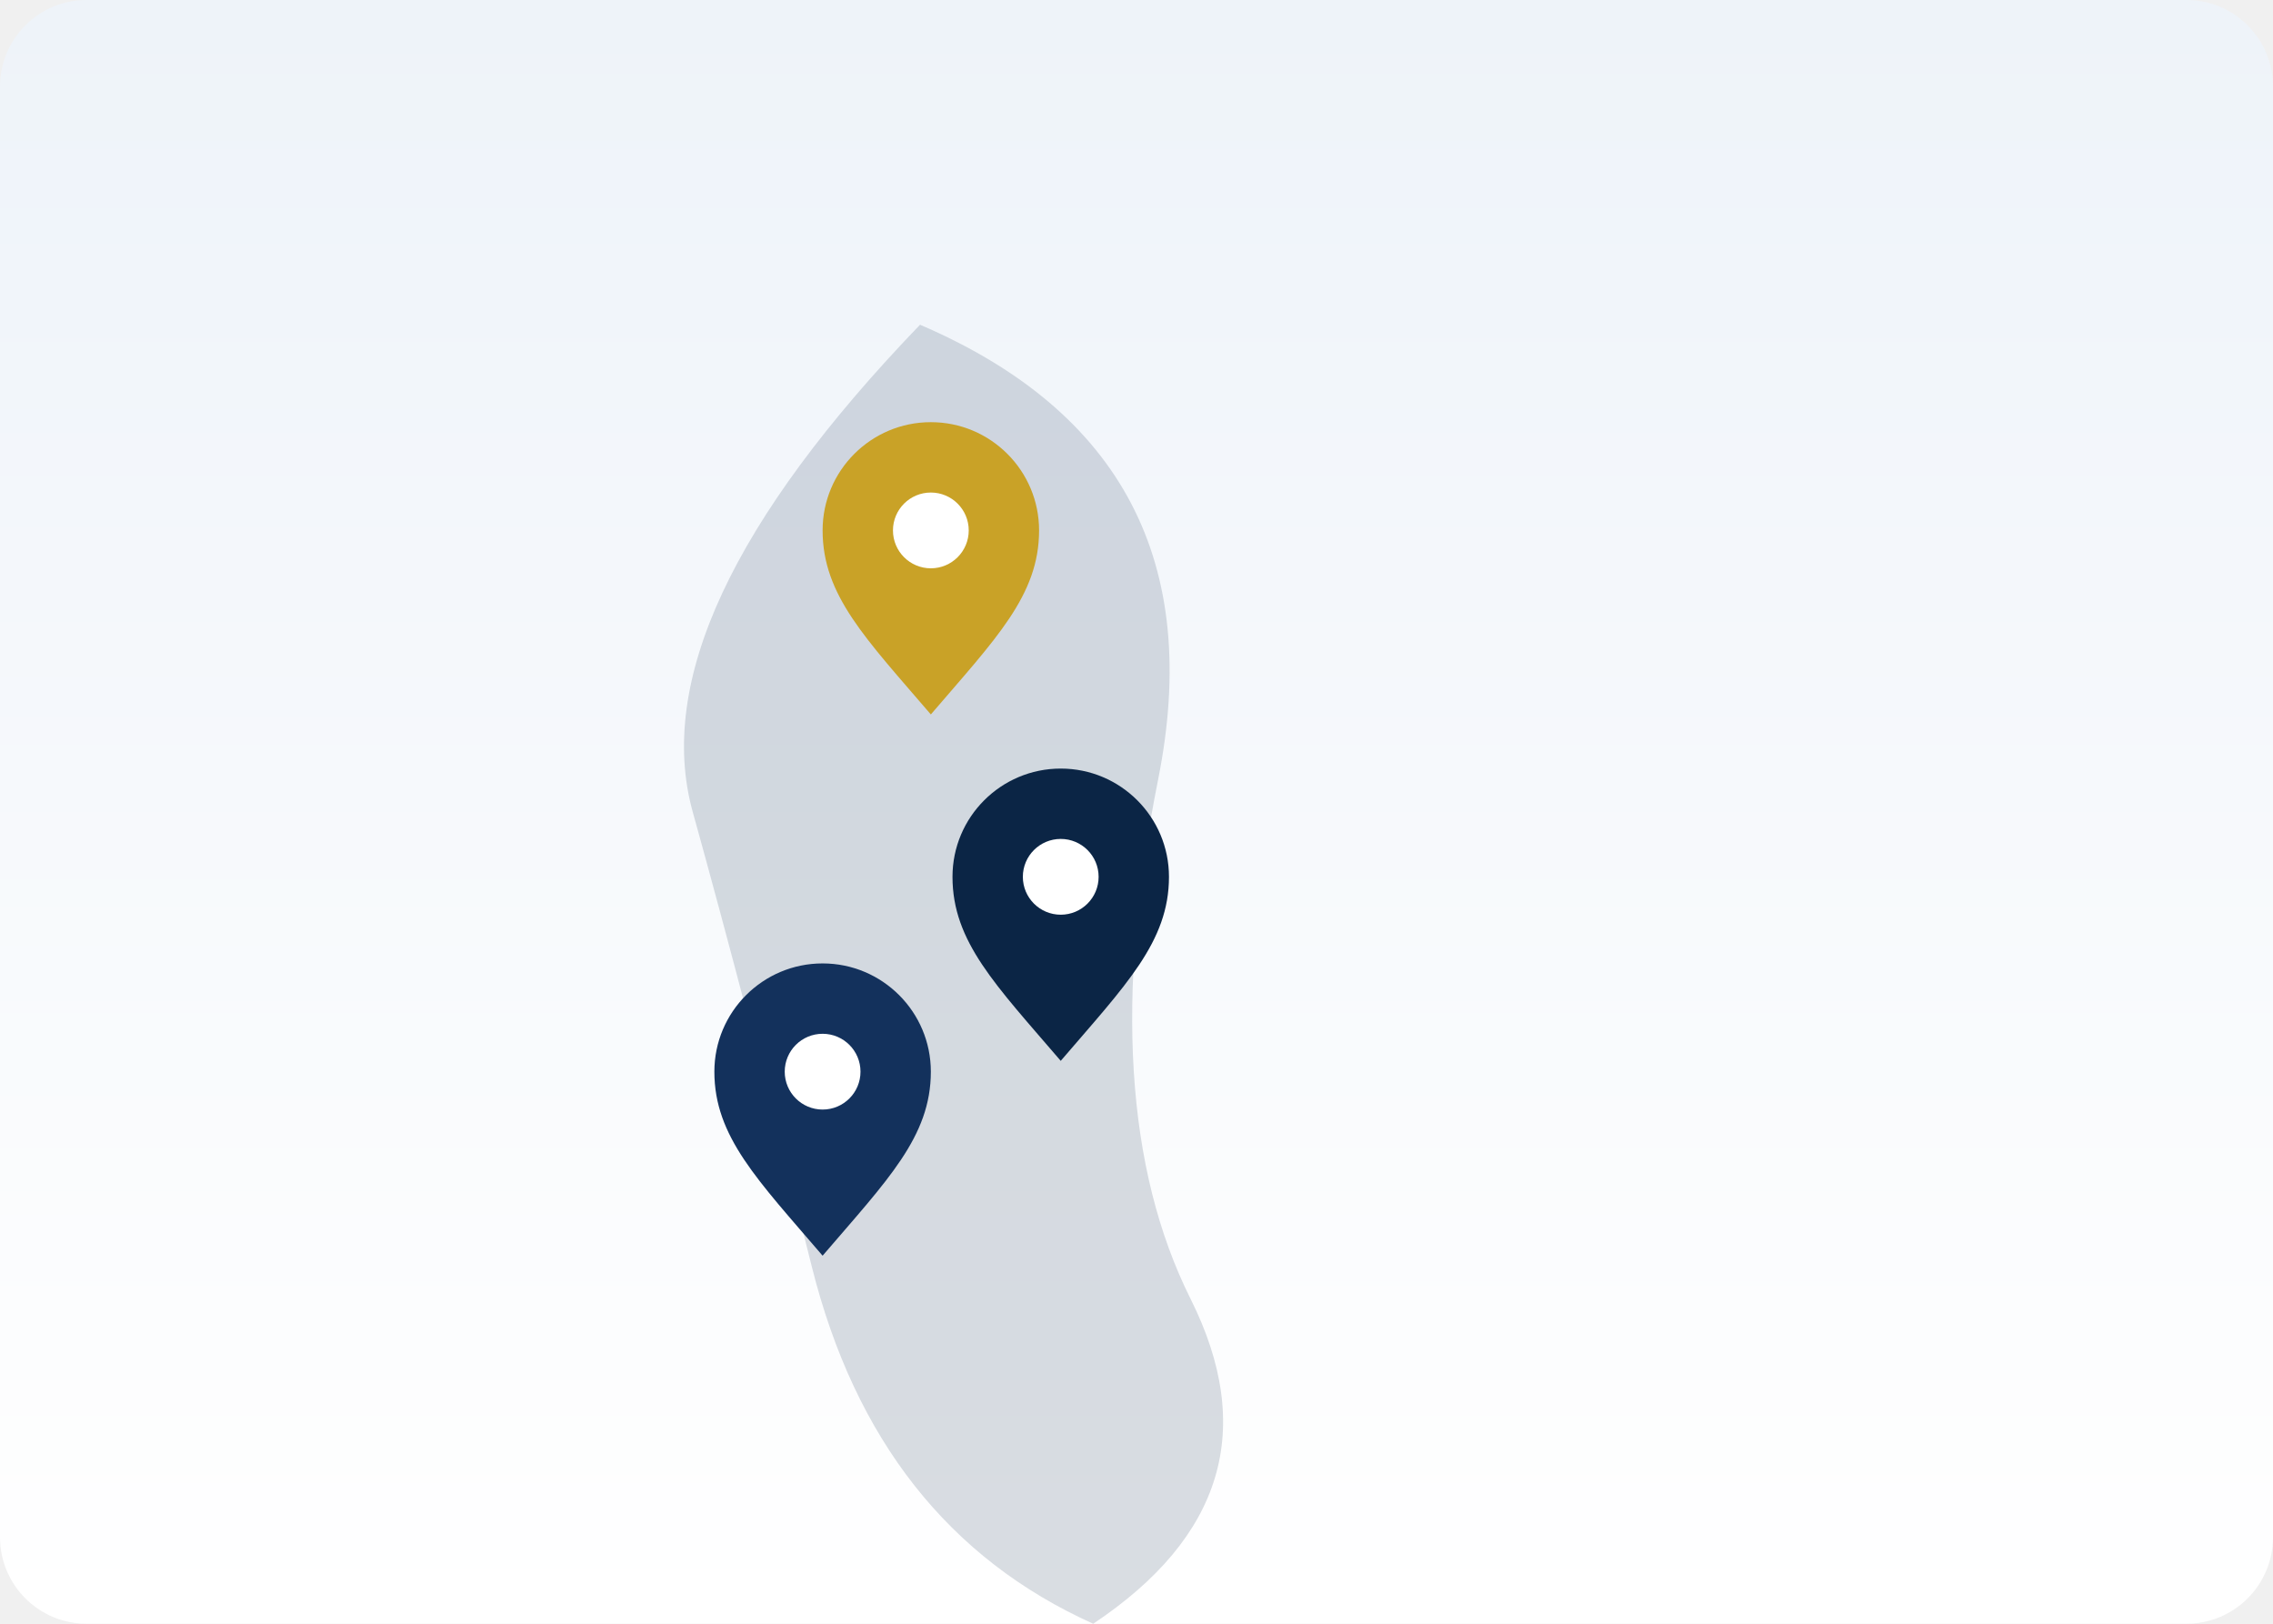
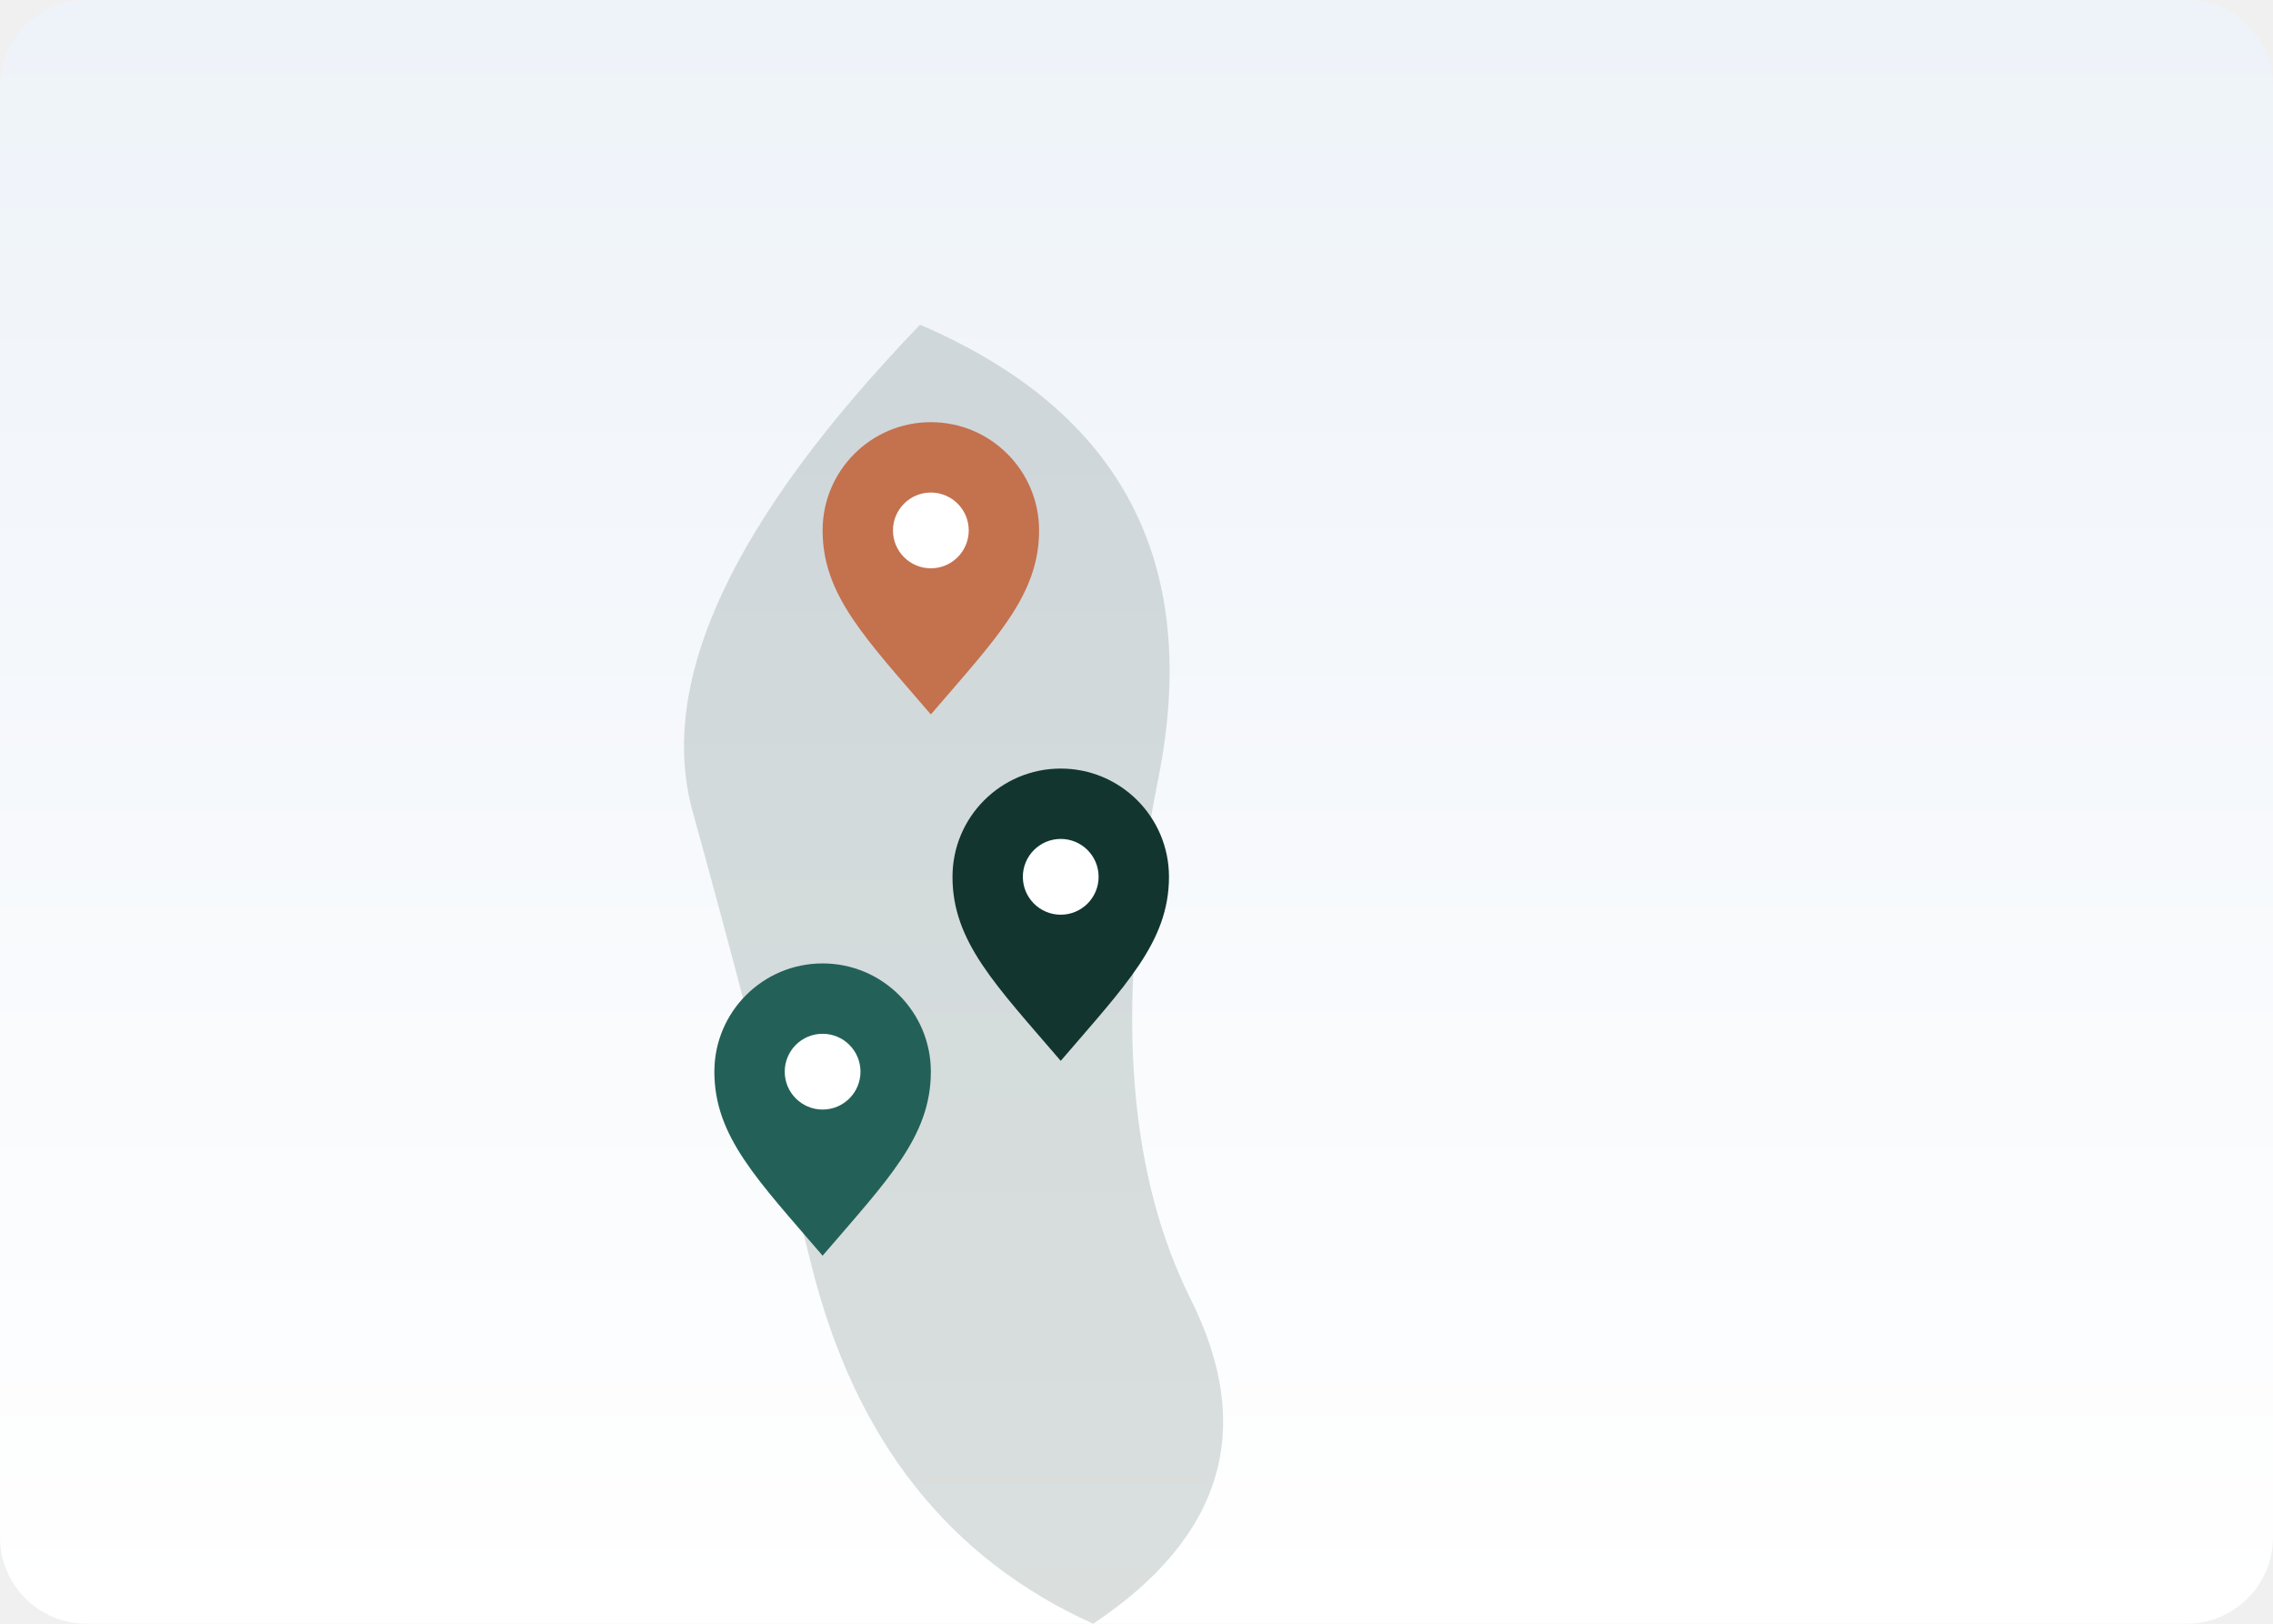
<svg xmlns="http://www.w3.org/2000/svg" viewBox="0 0 420 300" width="420" height="300" role="img">
  <defs>
    <linearGradient id="cielo" x1="0" y1="0" x2="0" y2="1">
      <stop offset="0%" stop-color="#EEF3F9" />
      <stop offset="100%" stop-color="#FFFFFF" />
    </linearGradient>
    <linearGradient id="calido" x1="0" y1="0" x2="1" y2="1">
-       <stop offset="0%" stop-color="#E8C766" />
-       <stop offset="100%" stop-color="#C9A227" />
+       <stop offset="0%" stop-color="#DFA98F" />
+       <stop offset="100%" stop-color="#C4714E" />
    </linearGradient>
  </defs>
  <rect width="420" height="300" fill="url(#cielo)" rx="16" />
-   <path d="M170 60 q56 24 44 84 q-12 60 6 96 q18 36 -18 60 q-40 -18 -52 -66 q-12 -48 -22 -84 q-10 -36 42 -90 z" fill="#0B2545" opacity="0.16" />
+   <path d="M170 60 q56 24 44 84 q-12 60 6 96 q18 36 -18 60 q-40 -18 -52 -66 q-12 -48 -22 -84 q-10 -36 42 -90 z" fill="#12352F" opacity="0.16" />
  <g transform="translate(172,132)">
-     <path d="M0 0 c-12 -14 -20 -22 -20 -34 a20 20 0 1 1 40 0 c0 12 -8 20 -20 34 z" fill="#C9A227" />
+     <path d="M0 0 c-12 -14 -20 -22 -20 -34 a20 20 0 1 1 40 0 c0 12 -8 20 -20 34 z" fill="#C4714E" />
    <circle cx="0" cy="-34" r="7" fill="#fff" />
  </g>
  <g transform="translate(196,196)">
-     <path d="M0 0 c-12 -14 -20 -22 -20 -34 a20 20 0 1 1 40 0 c0 12 -8 20 -20 34 z" fill="#0B2545" />
+     <path d="M0 0 c-12 -14 -20 -22 -20 -34 a20 20 0 1 1 40 0 c0 12 -8 20 -20 34 z" fill="#12352F" />
    <circle cx="0" cy="-34" r="7" fill="#fff" />
  </g>
  <g transform="translate(152,232)">
-     <path d="M0 0 c-12 -14 -20 -22 -20 -34 a20 20 0 1 1 40 0 c0 12 -8 20 -20 34 z" fill="#13315C" />
+     <path d="M0 0 c-12 -14 -20 -22 -20 -34 a20 20 0 1 1 40 0 c0 12 -8 20 -20 34 z" fill="#236158" />
    <circle cx="0" cy="-34" r="7" fill="#fff" />
  </g>
</svg>
